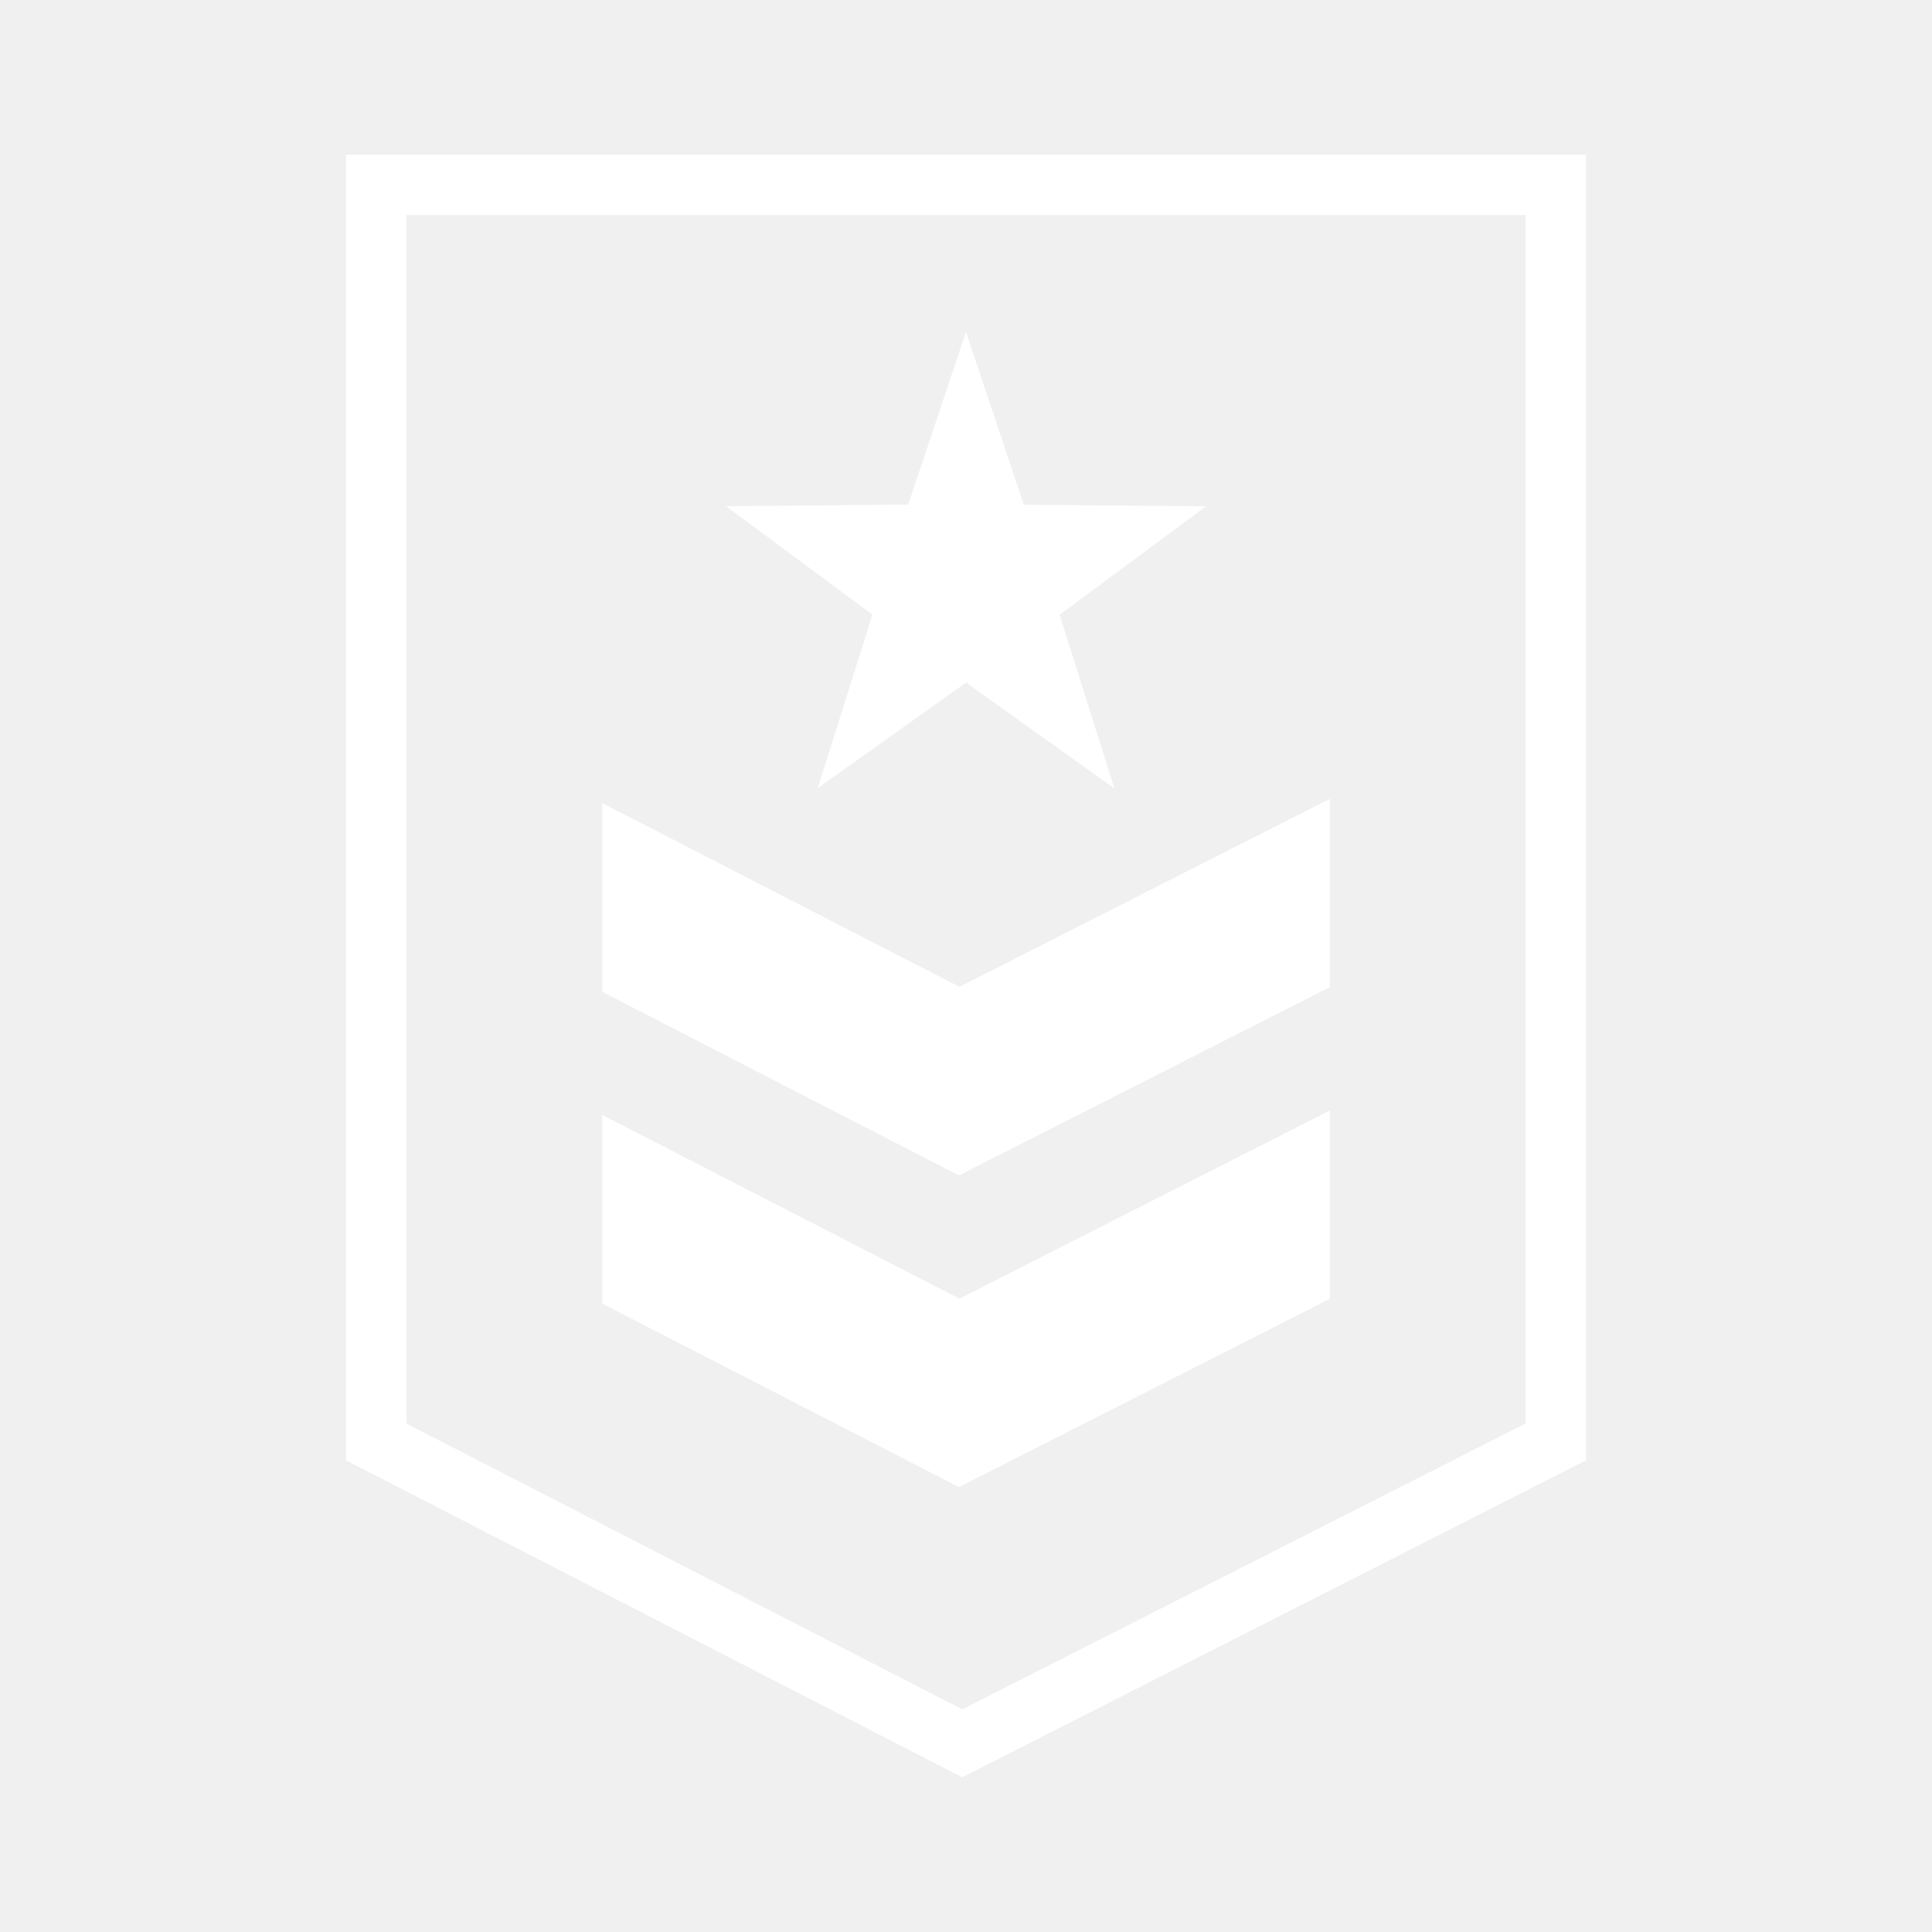
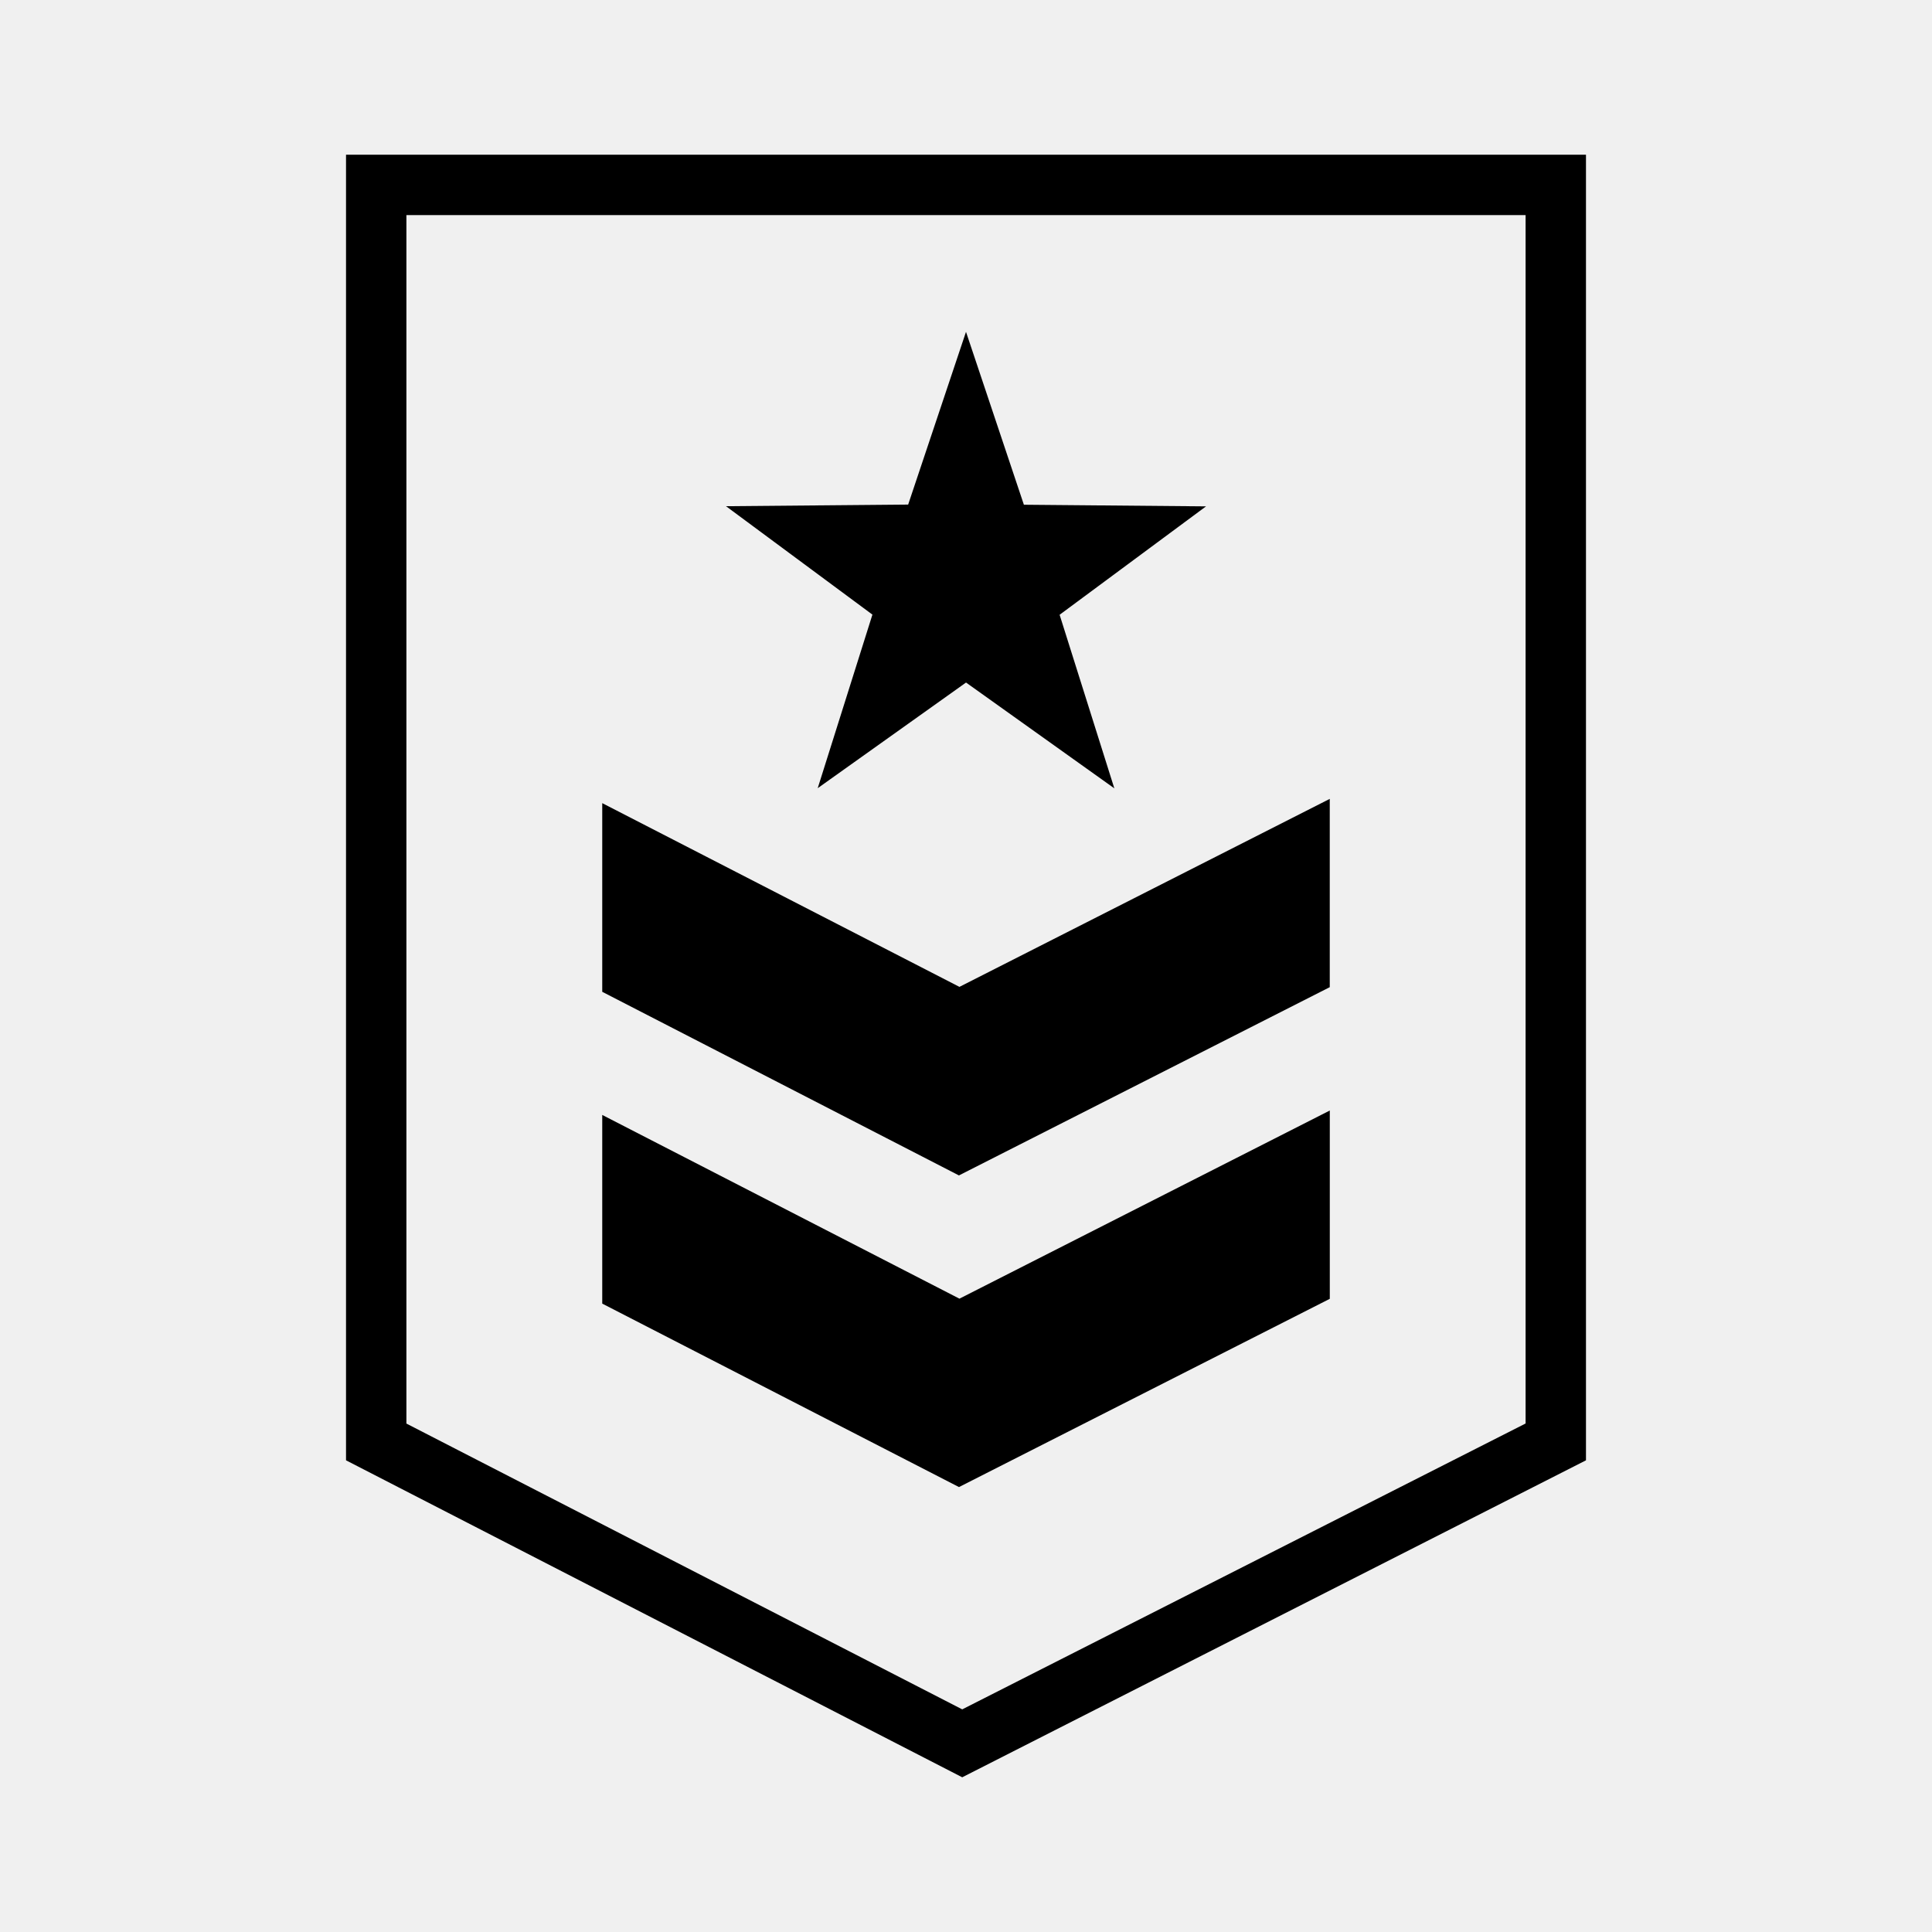
<svg xmlns="http://www.w3.org/2000/svg" viewBox="0 0 512 512">
  <g class="" transform="translate(0,0)" style="touch-action: none;">
-     <path d="M255 471L91.7 387V41h328.6v346zm-147.3-93.74L255 453l149.3-75.76V57H107.7v320.26zm187.61-168.34l-14.5-46 38.8-28.73-48.27-.43L256 87.94l-15.33 45.78-48.27.43 38.8 28.73-14.5 46 39.31-28zM254.13 311.5l98.27-49.89v-49.9l-98.14 49.82-94.66-48.69v50zm.13 32.66l-94.66-48.69v50l94.54 48.62 98.27-49.89v-49.9z" fill="#fff" fill-opacity="1" />
+     <path d="M255 471L91.7 387V41h328.6v346zm-147.3-93.74L255 453l149.3-75.76V57H107.7v320.26zm187.61-168.34l-14.5-46 38.8-28.73-48.27-.43L256 87.94l-15.33 45.78-48.27.43 38.8 28.73-14.5 46 39.31-28zM254.13 311.5l98.27-49.89v-49.9l-98.14 49.82-94.66-48.69v50zm.13 32.66l-94.66-48.69v50l94.54 48.62 98.27-49.89v-49.9z" />
  </g>
</svg>
